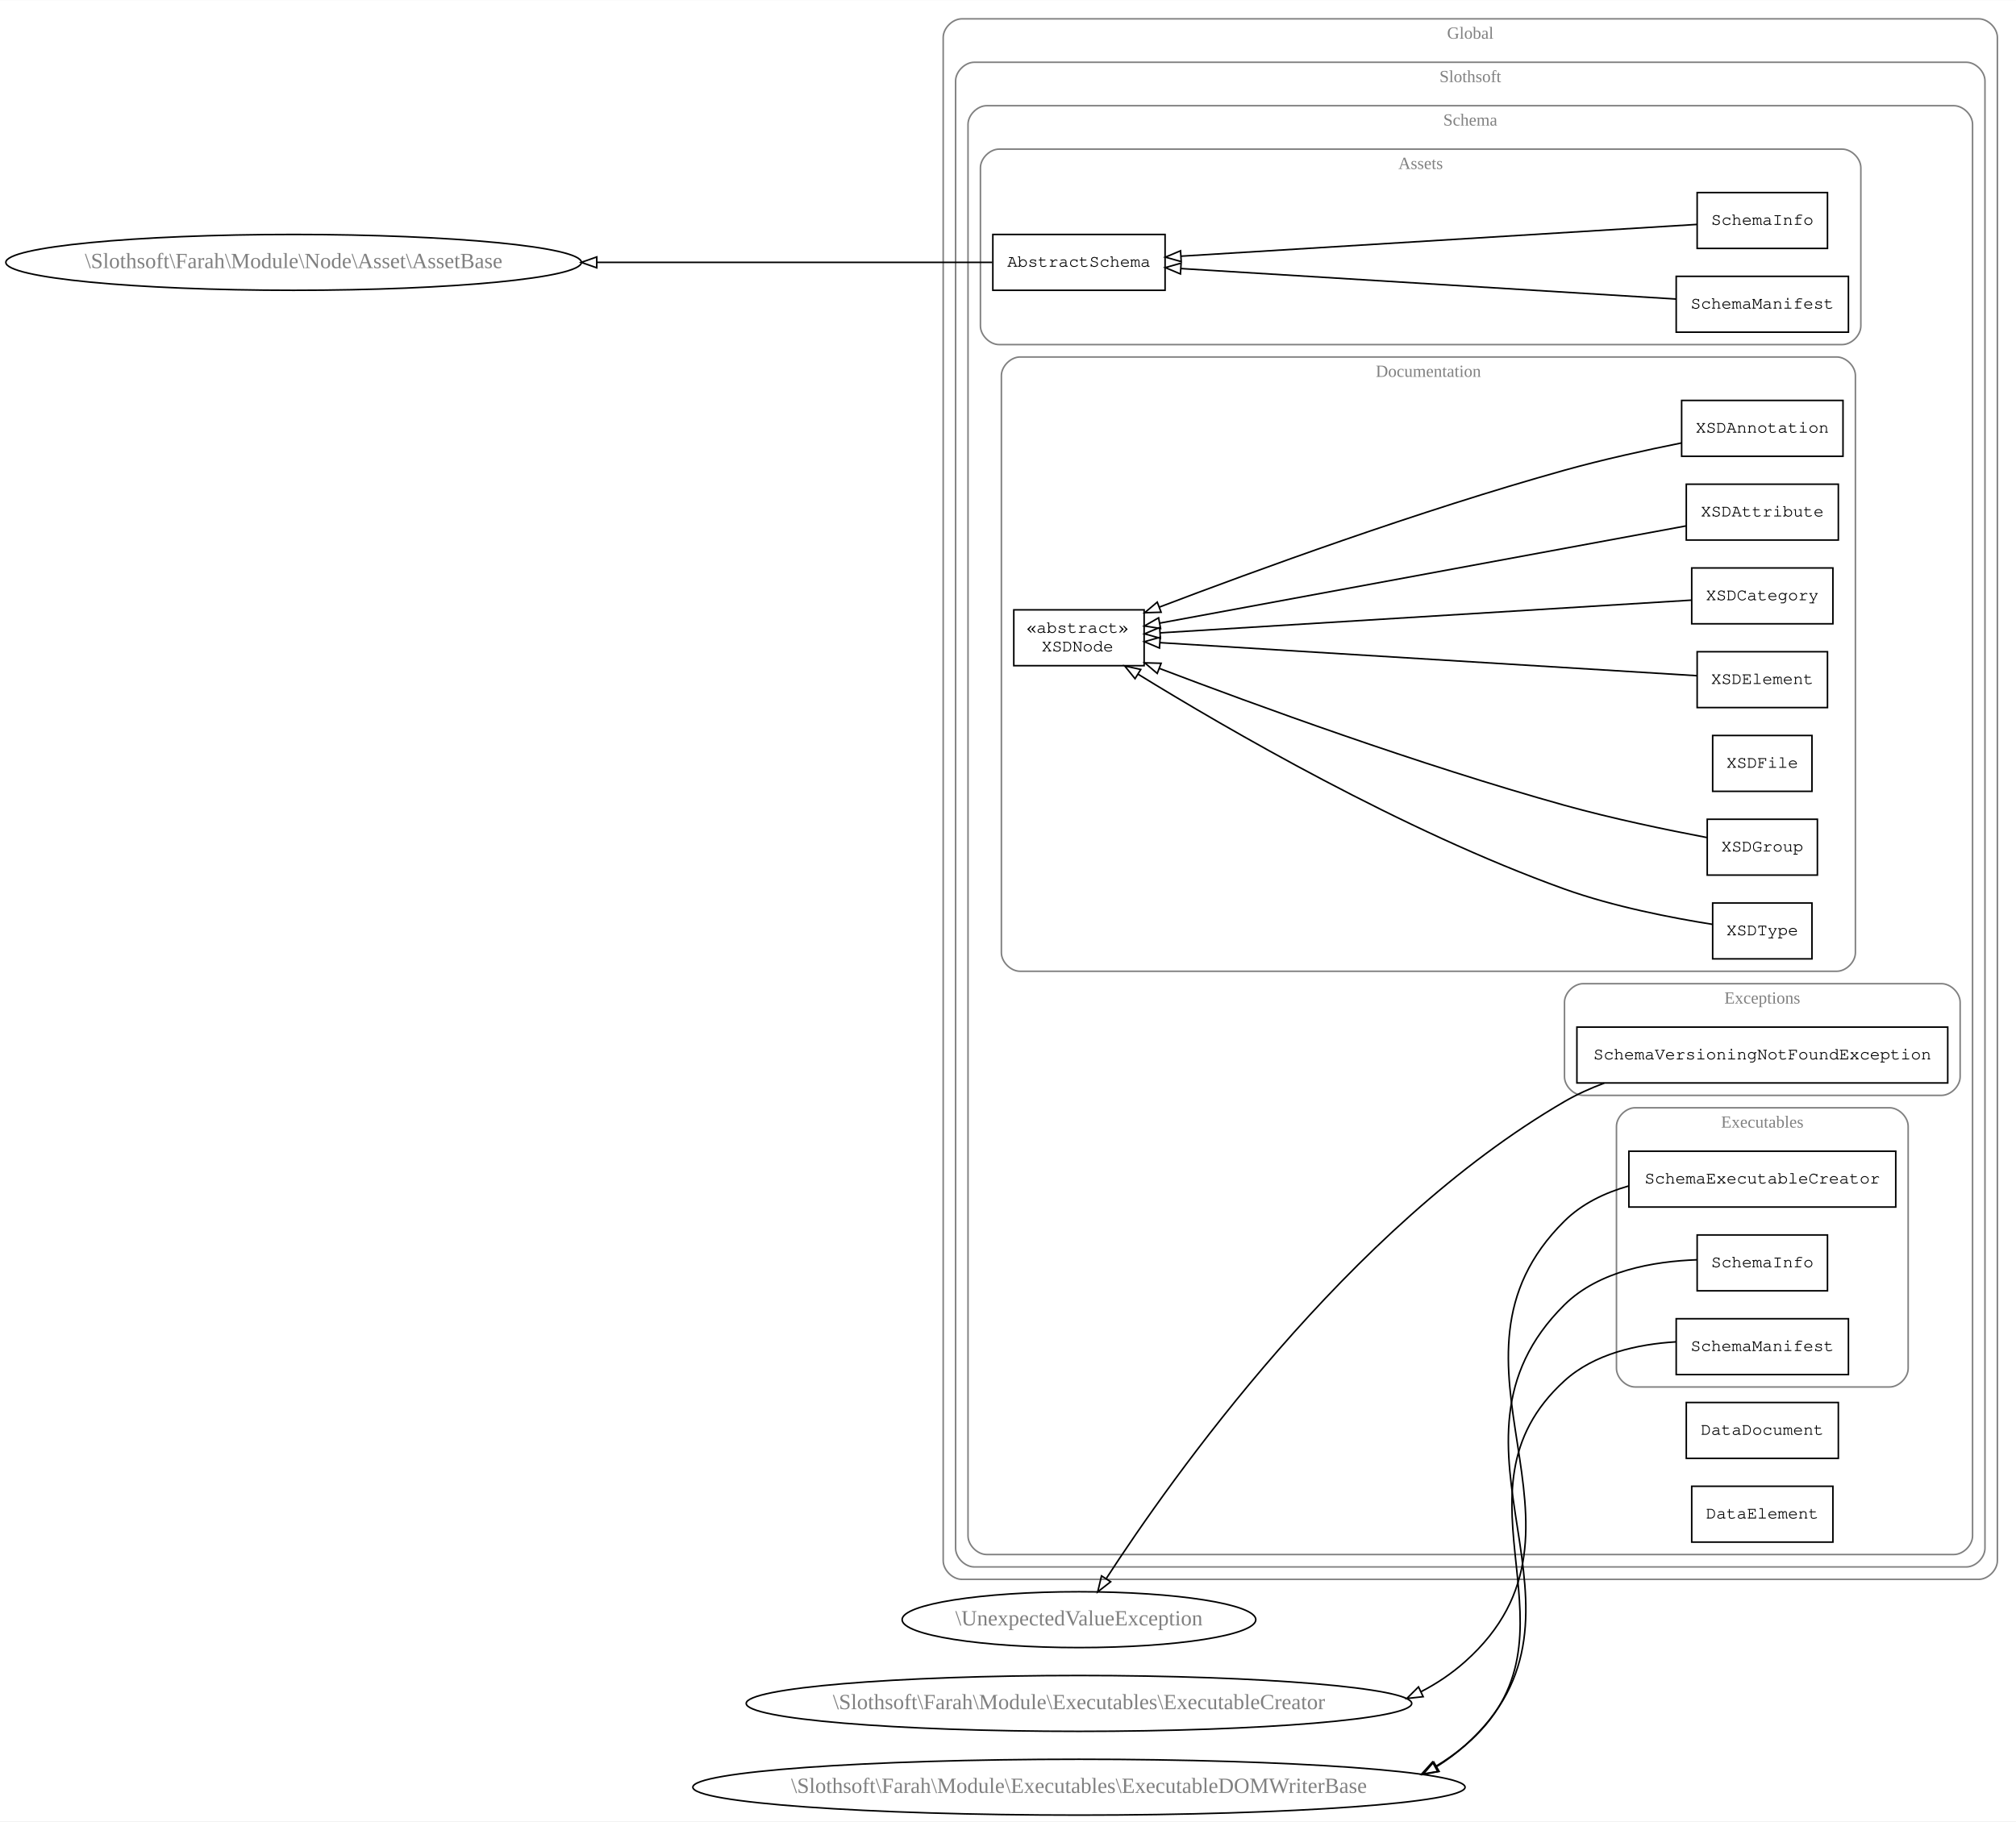
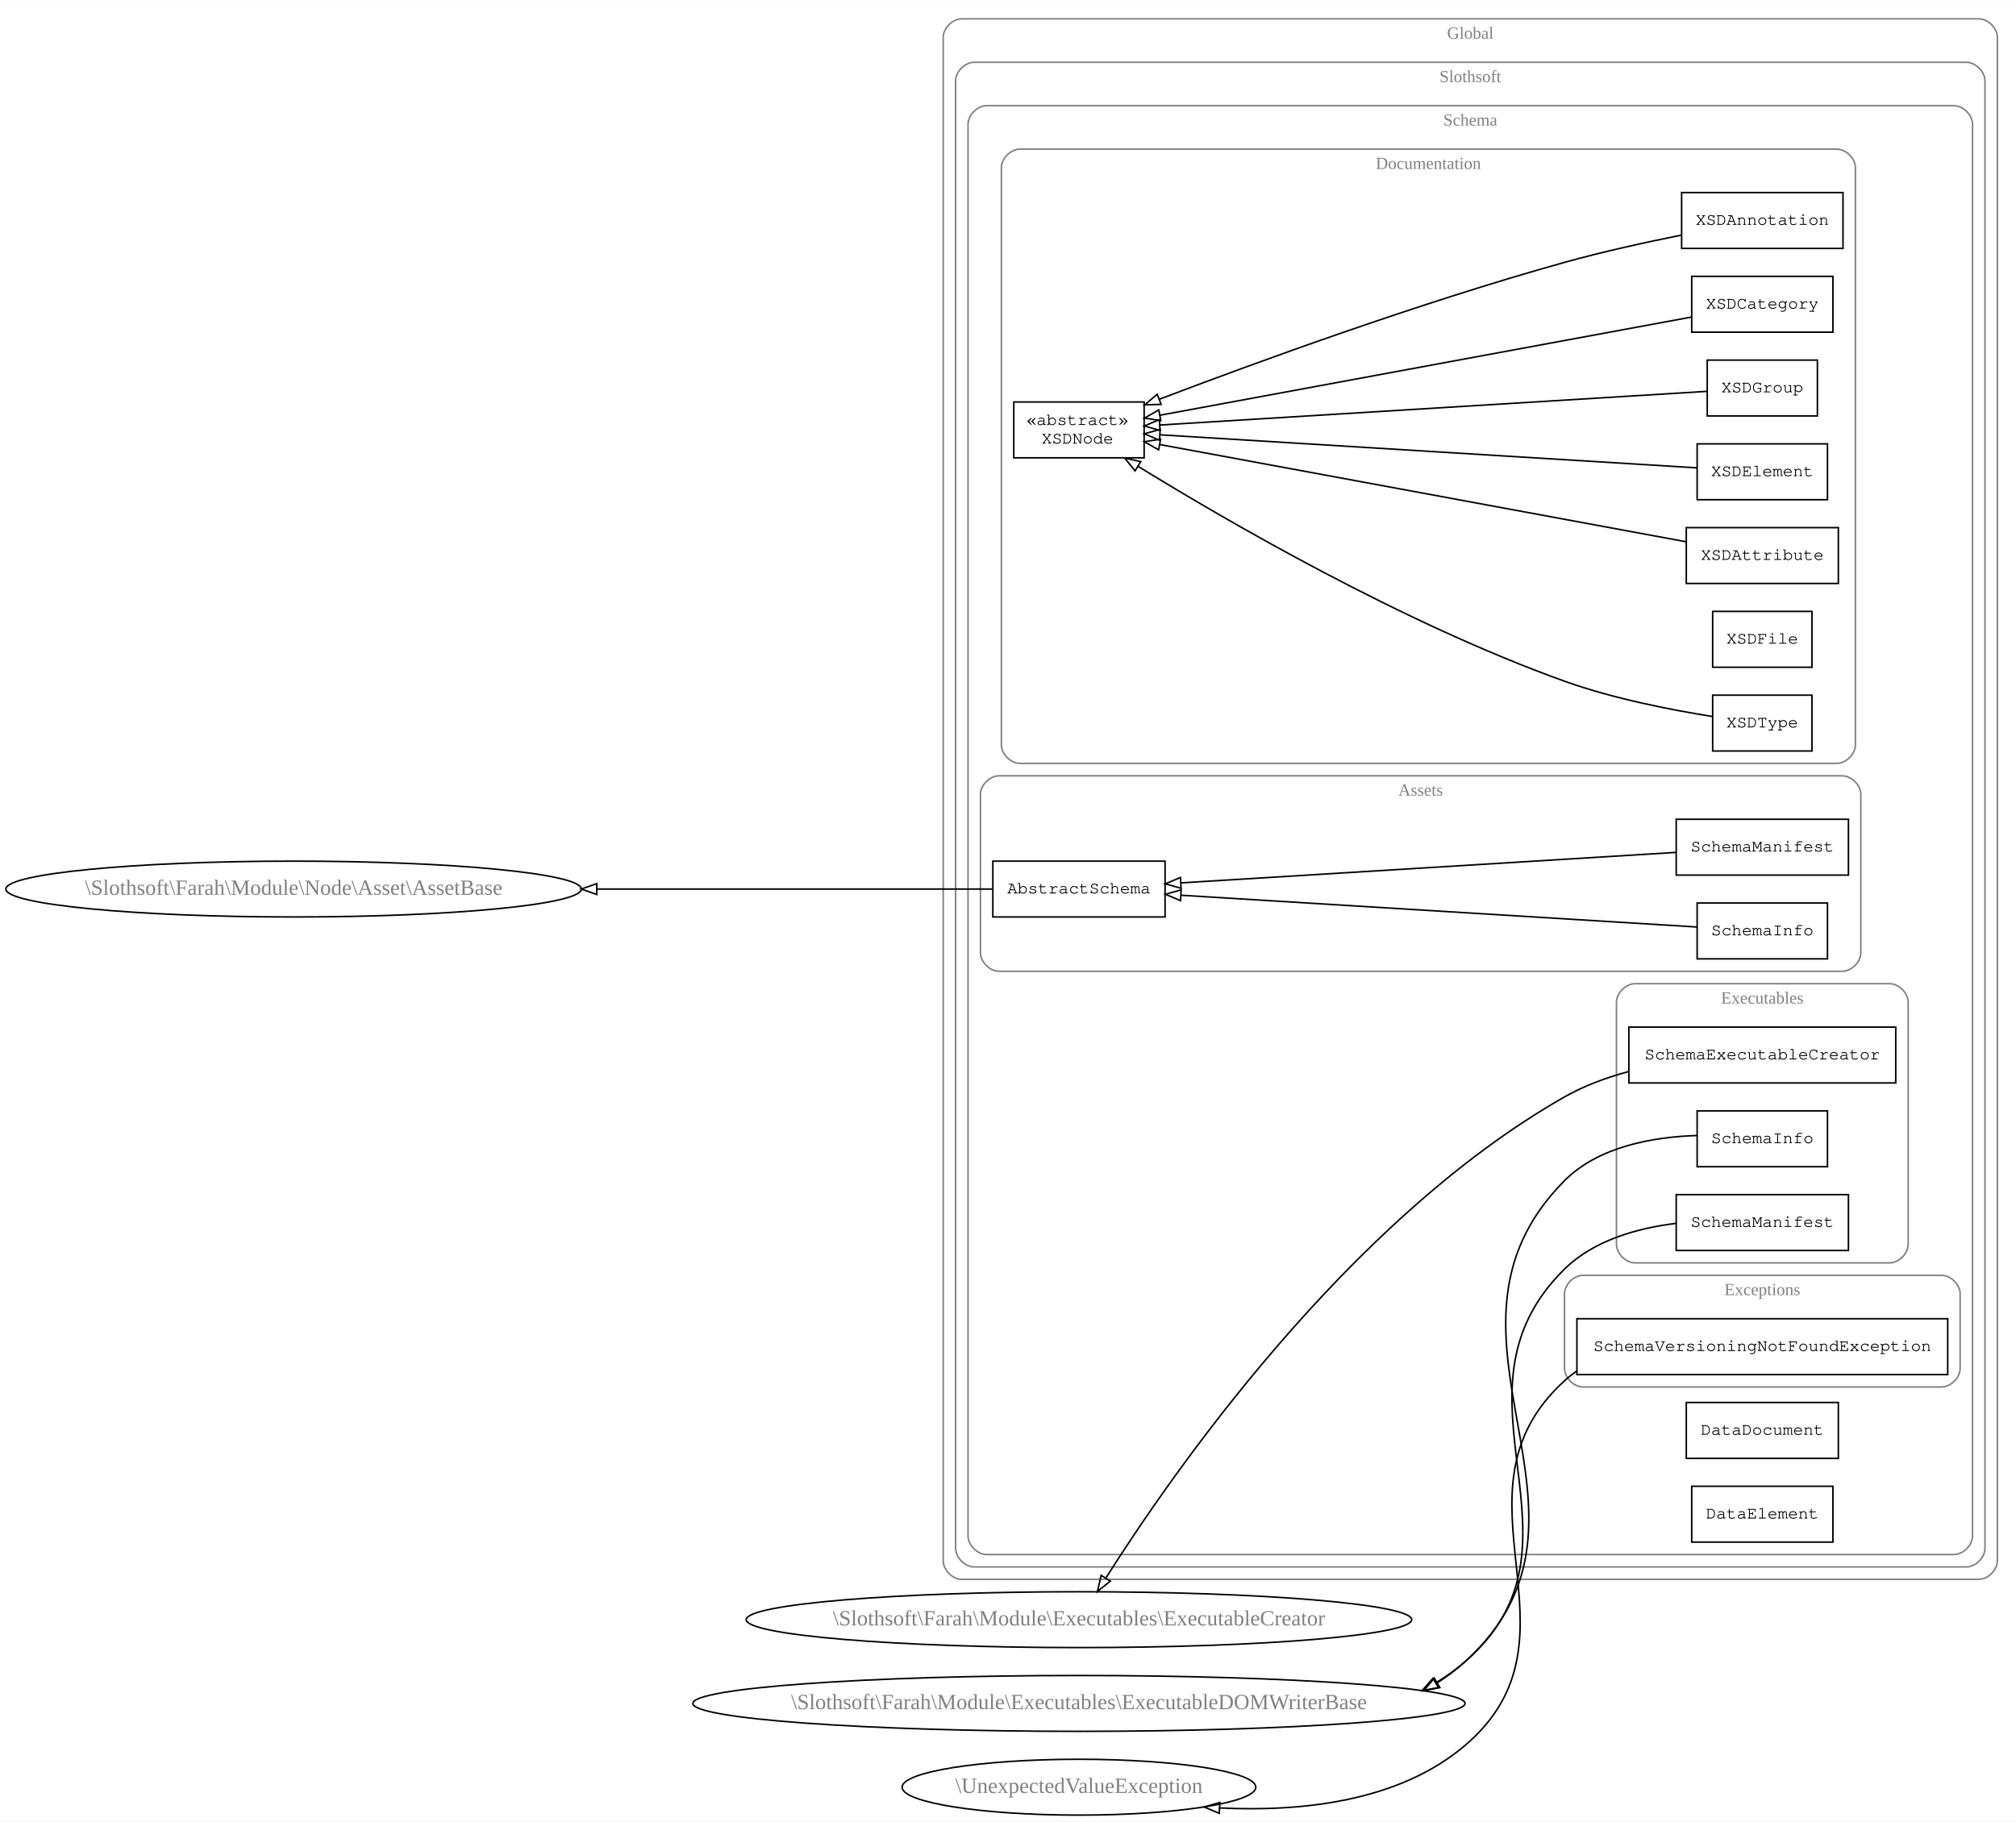
<svg xmlns="http://www.w3.org/2000/svg" width="1299pt" height="1174pt" viewBox="0.00 0.00 1299.32 1174.00">
  <g id="graph0" class="graph" transform="scale(1 1) rotate(0) translate(4 1170)">
    <polygon fill="white" stroke="none" points="-4,4 -4,-1170 1295.32,-1170 1295.32,4 -4,4" />
    <g id="clust1" class="cluster">
      <path fill="none" stroke="gray" d="M615.895,-152C615.895,-152 1271.32,-152 1271.32,-152 1277.32,-152 1283.32,-158 1283.32,-164 1283.32,-164 1283.32,-1146 1283.32,-1146 1283.32,-1152 1277.32,-1158 1271.32,-1158 1271.32,-1158 615.895,-1158 615.895,-1158 609.895,-1158 603.895,-1152 603.895,-1146 603.895,-1146 603.895,-164 603.895,-164 603.895,-158 609.895,-152 615.895,-152" />
      <text text-anchor="middle" x="943.609" y="-1145.2" font-family="Times New Roman,serif" font-size="11.00" fill="gray">Global</text>
    </g>
    <g id="clust2" class="cluster">
      <path fill="none" stroke="gray" d="M623.895,-160C623.895,-160 1263.32,-160 1263.32,-160 1269.32,-160 1275.32,-166 1275.32,-172 1275.32,-172 1275.32,-1118 1275.32,-1118 1275.32,-1124 1269.32,-1130 1263.32,-1130 1263.32,-1130 623.895,-1130 623.895,-1130 617.895,-1130 611.895,-1124 611.895,-1118 611.895,-1118 611.895,-172 611.895,-172 611.895,-166 617.895,-160 623.895,-160" />
      <text text-anchor="middle" x="943.609" y="-1117.2" font-family="Times New Roman,serif" font-size="11.00" fill="gray">Slothsoft</text>
    </g>
    <g id="clust3" class="cluster">
      <path fill="none" stroke="gray" d="M631.895,-168C631.895,-168 1255.32,-168 1255.32,-168 1261.32,-168 1267.32,-174 1267.32,-180 1267.32,-180 1267.32,-1090 1267.32,-1090 1267.32,-1096 1261.32,-1102 1255.32,-1102 1255.32,-1102 631.895,-1102 631.895,-1102 625.895,-1102 619.895,-1096 619.895,-1090 619.895,-1090 619.895,-180 619.895,-180 619.895,-174 625.895,-168 631.895,-168" />
      <text text-anchor="middle" x="943.609" y="-1089.2" font-family="Times New Roman,serif" font-size="11.00" fill="gray">Schema</text>
    </g>
    <g id="clust4" class="cluster">
-       <path fill="none" stroke="gray" d="M639.895,-948C639.895,-948 1183.32,-948 1183.32,-948 1189.32,-948 1195.32,-954 1195.32,-960 1195.32,-960 1195.32,-1062 1195.32,-1062 1195.32,-1068 1189.32,-1074 1183.32,-1074 1183.32,-1074 639.895,-1074 639.895,-1074 633.895,-1074 627.895,-1068 627.895,-1062 627.895,-1062 627.895,-960 627.895,-960 627.895,-954 633.895,-948 639.895,-948" />
-       <text text-anchor="middle" x="911.609" y="-1061.2" font-family="Times New Roman,serif" font-size="11.00" fill="gray">Assets</text>
+       <path fill="none" stroke="gray" d="M653.395,-678C653.395,-678 1179.82,-678 1179.82,-678 1185.82,-678 1191.82,-684 1191.82,-690 1191.82,-690 1191.82,-1062 1191.82,-1062 1191.82,-1068 1185.82,-1074 1179.82,-1074 1179.82,-1074 653.395,-1074 653.395,-1074 647.395,-1074 641.395,-1068 641.395,-1062 641.395,-1062 641.395,-690 641.395,-690 641.395,-684 647.395,-678 653.395,-678" />
+       <text text-anchor="middle" x="916.609" y="-1061.2" font-family="Times New Roman,serif" font-size="11.00" fill="gray">Documentation</text>
+     </g>
+     <g id="clust6" class="cluster">
+       <path fill="none" stroke="gray" d="M639.895,-544C639.895,-544 1183.32,-544 1183.32,-544 1189.32,-544 1195.32,-550 1195.32,-556 1195.32,-556 1195.32,-658 1195.32,-658 1195.32,-664 1189.32,-670 1183.32,-670 1183.32,-670 639.895,-670 639.895,-670 633.895,-670 627.895,-664 627.895,-658 627.895,-658 627.895,-556 627.895,-556 627.895,-550 633.895,-544 639.895,-544" />
+       <text text-anchor="middle" x="911.609" y="-657.2" font-family="Times New Roman,serif" font-size="11.00" fill="gray">Assets</text>
+     </g>
+     <g id="clust7" class="cluster">
+       <path fill="none" stroke="gray" d="M1016.32,-276C1016.32,-276 1247.32,-276 1247.32,-276 1253.32,-276 1259.32,-282 1259.32,-288 1259.32,-288 1259.32,-336 1259.32,-336 1259.32,-342 1253.32,-348 1247.32,-348 1247.32,-348 1016.32,-348 1016.32,-348 1010.32,-348 1004.32,-342 1004.32,-336 1004.32,-336 1004.32,-288 1004.32,-288 1004.32,-282 1010.32,-276 1016.32,-276" />
+       <text text-anchor="middle" x="1131.82" y="-335.2" font-family="Times New Roman,serif" font-size="11.00" fill="gray">Exceptions</text>
    </g>
    <g id="clust5" class="cluster">
-       <path fill="none" stroke="gray" d="M653.395,-544C653.395,-544 1179.82,-544 1179.82,-544 1185.82,-544 1191.82,-550 1191.82,-556 1191.82,-556 1191.82,-928 1191.82,-928 1191.82,-934 1185.82,-940 1179.82,-940 1179.82,-940 653.395,-940 653.395,-940 647.395,-940 641.395,-934 641.395,-928 641.395,-928 641.395,-556 641.395,-556 641.395,-550 647.395,-544 653.395,-544" />
-       <text text-anchor="middle" x="916.609" y="-927.2" font-family="Times New Roman,serif" font-size="11.00" fill="gray">Documentation</text>
-     </g>
-     <g id="clust6" class="cluster">
-       <path fill="none" stroke="gray" d="M1016.32,-464C1016.32,-464 1247.32,-464 1247.32,-464 1253.32,-464 1259.32,-470 1259.32,-476 1259.32,-476 1259.32,-524 1259.32,-524 1259.32,-530 1253.32,-536 1247.32,-536 1247.32,-536 1016.32,-536 1016.32,-536 1010.32,-536 1004.32,-530 1004.32,-524 1004.32,-524 1004.32,-476 1004.32,-476 1004.32,-470 1010.32,-464 1016.32,-464" />
-       <text text-anchor="middle" x="1131.82" y="-523.2" font-family="Times New Roman,serif" font-size="11.00" fill="gray">Exceptions</text>
-     </g>
-     <g id="clust7" class="cluster">
-       <path fill="none" stroke="gray" d="M1049.82,-276C1049.82,-276 1213.82,-276 1213.82,-276 1219.82,-276 1225.82,-282 1225.82,-288 1225.82,-288 1225.82,-444 1225.82,-444 1225.82,-450 1219.82,-456 1213.82,-456 1213.82,-456 1049.82,-456 1049.82,-456 1043.82,-456 1037.82,-450 1037.82,-444 1037.82,-444 1037.82,-288 1037.82,-288 1037.82,-282 1043.82,-276 1049.82,-276" />
-       <text text-anchor="middle" x="1131.82" y="-443.2" font-family="Times New Roman,serif" font-size="11.00" fill="gray">Executables</text>
+       <path fill="none" stroke="gray" d="M1049.82,-356C1049.82,-356 1213.82,-356 1213.82,-356 1219.82,-356 1225.82,-362 1225.82,-368 1225.82,-368 1225.82,-524 1225.82,-524 1225.82,-530 1219.82,-536 1213.82,-536 1213.82,-536 1049.82,-536 1049.82,-536 1043.82,-536 1037.82,-530 1037.82,-524 1037.82,-524 1037.82,-368 1037.82,-368 1037.82,-362 1043.82,-356 1049.82,-356" />
+       <text text-anchor="middle" x="1131.82" y="-523.2" font-family="Times New Roman,serif" font-size="11.00" fill="gray">Executables</text>
    </g>
    <g id="node1" class="node">
-       <polygon fill="none" stroke="black" points="746.895,-1019 635.895,-1019 635.895,-983 746.895,-983 746.895,-1019" />
-       <text text-anchor="middle" x="691.395" y="-998.2" font-family="Courier,monospace" font-size="11.00">AbstractSchema</text>
+       <polygon fill="none" stroke="black" points="1183.82,-1046 1079.82,-1046 1079.82,-1010 1183.82,-1010 1183.82,-1046" />
+       <text text-anchor="middle" x="1131.82" y="-1025.2" font-family="Courier,monospace" font-size="11.00">XSDAnnotation</text>
+     </g>
+     <g id="node8" class="node">
+       <polygon fill="none" stroke="black" points="733.395,-911 649.395,-911 649.395,-875 733.395,-875 733.395,-911" />
+       <text text-anchor="start" x="657.395" y="-896.2" font-family="Courier,monospace" font-size="11.00">«abstract»</text>
+       <text text-anchor="start" x="667.395" y="-884.2" font-family="Courier,monospace" font-size="11.00">XSDNode</text>
+     </g>
+     <g id="edge1" class="edge">
+       <path fill="none" stroke="black" d="M1079.69,-1018.58C1056.52,-1013.93 1028.88,-1007.84 1004.32,-1001 910.787,-974.932 804.424,-936.061 743.188,-912.753" />
+       <polygon fill="none" stroke="black" points="744.347,-909.449 733.756,-909.15 741.849,-915.988 744.347,-909.449" />
+     </g>
+     <g id="node2" class="node">
+       <polygon fill="none" stroke="black" points="1177.32,-992 1086.32,-992 1086.32,-956 1177.32,-956 1177.32,-992" />
+       <text text-anchor="middle" x="1131.82" y="-971.2" font-family="Courier,monospace" font-size="11.00">XSDCategory</text>
+     </g>
+     <g id="edge3" class="edge">
+       <path fill="none" stroke="black" d="M1085.96,-965.712C1003.88,-950.547 830.015,-918.425 743.505,-902.443" />
+       <polygon fill="none" stroke="black" points="744.121,-898.997 733.651,-900.622 742.849,-905.881 744.121,-898.997" />
+     </g>
+     <g id="node3" class="node">
+       <polygon fill="none" stroke="black" points="1167.32,-938 1096.32,-938 1096.32,-902 1167.32,-902 1167.32,-938" />
+       <text text-anchor="middle" x="1131.82" y="-917.2" font-family="Courier,monospace" font-size="11.00">XSDGroup</text>
+     </g>
+     <g id="edge5" class="edge">
+       <path fill="none" stroke="black" d="M1096.05,-917.859C1019.02,-913.115 833.684,-901.701 743.461,-896.145" />
+       <polygon fill="none" stroke="black" points="743.661,-892.651 733.465,-895.529 743.231,-899.637 743.661,-892.651" />
+     </g>
+     <g id="node4" class="node">
+       <polygon fill="none" stroke="black" points="1173.82,-884 1089.82,-884 1089.82,-848 1173.82,-848 1173.82,-884" />
+       <text text-anchor="middle" x="1131.82" y="-863.2" font-family="Courier,monospace" font-size="11.00">XSDElement</text>
+     </g>
+     <g id="edge6" class="edge">
+       <path fill="none" stroke="black" d="M1089.58,-868.54C1009.1,-873.496 831.335,-884.444 743.527,-889.851" />
+       <polygon fill="none" stroke="black" points="743.297,-886.359 733.531,-890.467 743.727,-893.345 743.297,-886.359" />
+     </g>
+     <g id="node5" class="node">
+       <polygon fill="none" stroke="black" points="1180.82,-830 1082.82,-830 1082.82,-794 1180.82,-794 1180.82,-830" />
+       <text text-anchor="middle" x="1131.82" y="-809.2" font-family="Courier,monospace" font-size="11.00">XSDAttribute</text>
+     </g>
+     <g id="edge7" class="edge">
+       <path fill="none" stroke="black" d="M1082.65,-820.9C999.285,-836.302 828.873,-867.786 743.509,-883.557" />
+       <polygon fill="none" stroke="black" points="742.73,-880.141 733.532,-885.4 744.001,-887.025 742.73,-880.141" />
+     </g>
+     <g id="node6" class="node">
+       <polygon fill="none" stroke="black" points="1163.82,-776 1099.82,-776 1099.82,-740 1163.82,-740 1163.82,-776" />
+       <text text-anchor="middle" x="1131.82" y="-755.2" font-family="Courier,monospace" font-size="11.00">XSDFile</text>
+     </g>
+     <g id="node7" class="node">
+       <polygon fill="none" stroke="black" points="1163.82,-722 1099.82,-722 1099.82,-686 1163.82,-686 1163.82,-722" />
+       <text text-anchor="middle" x="1131.82" y="-701.2" font-family="Courier,monospace" font-size="11.00">XSDType</text>
+     </g>
+     <g id="edge11" class="edge">
+       <path fill="none" stroke="black" d="M1099.77,-708.241C1073.75,-712.354 1035.92,-719.657 1004.32,-731 899.923,-768.477 786.514,-834.41 729.527,-869.493" />
+       <polygon fill="none" stroke="black" points="727.535,-866.61 720.875,-874.85 731.22,-872.561 727.535,-866.61" />
+     </g>
+     <g id="node9" class="node">
+       <polygon fill="none" stroke="black" points="1217.82,-508 1045.82,-508 1045.82,-472 1217.82,-472 1217.82,-508" />
+       <text text-anchor="middle" x="1131.82" y="-487.2" font-family="Courier,monospace" font-size="11.00">SchemaExecutableCreator</text>
    </g>
    <g id="node18" class="node">
-       <ellipse fill="none" stroke="black" cx="185.234" cy="-1001" rx="185.467" ry="18" />
-       <text text-anchor="middle" x="185.234" y="-997.3" font-family="Times New Roman,serif" font-size="14.00" fill="gray">\Slothsoft\Farah\Module\Node\Asset\AssetBase</text>
-     </g>
-     <g id="edge1" class="edge">
-       <path fill="none" stroke="black" d="M635.481,-1001C574.415,-1001 472.306,-1001 380.854,-1001" />
-       <polygon fill="none" stroke="black" points="380.617,-997.5 370.617,-1001 380.617,-1004.5 380.617,-997.5" />
-     </g>
-     <g id="node2" class="node">
-       <polygon fill="none" stroke="black" points="1173.82,-1046 1089.82,-1046 1089.82,-1010 1173.82,-1010 1173.82,-1046" />
-       <text text-anchor="middle" x="1131.82" y="-1025.2" font-family="Courier,monospace" font-size="11.00">SchemaInfo</text>
+       <ellipse fill="none" stroke="black" cx="691.395" cy="-126" rx="214.462" ry="18" />
+       <text text-anchor="middle" x="691.395" y="-122.3" font-family="Times New Roman,serif" font-size="14.00" fill="gray">\Slothsoft\Farah\Module\Executables\ExecutableCreator</text>
    </g>
    <g id="edge2" class="edge">
-       <path fill="none" stroke="black" d="M1089.58,-1025.46C1013.12,-1020.75 848.865,-1010.64 757.347,-1005" />
-       <polygon fill="none" stroke="black" points="757.295,-1001.49 747.099,-1004.37 756.865,-1008.48 757.295,-1001.49" />
-     </g>
-     <g id="node3" class="node">
-       <polygon fill="none" stroke="black" points="1187.32,-992 1076.32,-992 1076.32,-956 1187.32,-956 1187.32,-992" />
-       <text text-anchor="middle" x="1131.82" y="-971.2" font-family="Courier,monospace" font-size="11.00">SchemaManifest</text>
-     </g>
-     <g id="edge3" class="edge">
-       <path fill="none" stroke="black" d="M1076.18,-977.365C995.229,-982.35 843.712,-991.681 757.247,-997.006" />
-       <polygon fill="none" stroke="black" points="756.8,-993.527 747.034,-997.635 757.23,-1000.51 756.8,-993.527" />
-     </g>
-     <g id="node4" class="node">
-       <polygon fill="none" stroke="black" points="1183.82,-912 1079.82,-912 1079.82,-876 1183.82,-876 1183.82,-912" />
-       <text text-anchor="middle" x="1131.82" y="-891.2" font-family="Courier,monospace" font-size="11.00">XSDAnnotation</text>
+       <path fill="none" stroke="black" d="M1045.5,-479.3C1031.19,-475.428 1016.91,-470.161 1004.32,-463 863.638,-382.981 749.917,-217.939 708.87,-153.049" />
+       <polygon fill="none" stroke="black" points="711.619,-150.844 703.347,-144.224 705.686,-154.557 711.619,-150.844" />
    </g>
    <g id="node10" class="node">
-       <polygon fill="none" stroke="black" points="733.395,-777 649.395,-777 649.395,-741 733.395,-741 733.395,-777" />
-       <text text-anchor="start" x="657.395" y="-762.2" font-family="Courier,monospace" font-size="11.00">«abstract»</text>
-       <text text-anchor="start" x="667.395" y="-750.2" font-family="Courier,monospace" font-size="11.00">XSDNode</text>
+       <polygon fill="none" stroke="black" points="1173.82,-454 1089.82,-454 1089.82,-418 1173.82,-418 1173.82,-454" />
+       <text text-anchor="middle" x="1131.82" y="-433.2" font-family="Courier,monospace" font-size="11.00">SchemaInfo</text>
+     </g>
+     <g id="node20" class="node">
+       <ellipse fill="none" stroke="black" cx="691.395" cy="-72" rx="248.856" ry="18" />
+       <text text-anchor="middle" x="691.395" y="-68.3" font-family="Times New Roman,serif" font-size="14.00" fill="gray">\Slothsoft\Farah\Module\Executables\ExecutableDOMWriterBase</text>
+     </g>
+     <g id="edge9" class="edge">
+       <path fill="none" stroke="black" d="M1089.79,-438.123C1061.98,-437.246 1026.4,-431.225 1004.32,-409 905.178,-309.19 1044.42,-193.636 940.323,-99 934.706,-93.894 928.697,-89.361 922.373,-85.345" />
+       <polygon fill="none" stroke="black" points="923.962,-82.22 913.564,-80.186 920.425,-88.26 923.962,-82.22" />
+     </g>
+     <g id="node11" class="node">
+       <polygon fill="none" stroke="black" points="1187.32,-400 1076.32,-400 1076.32,-364 1187.32,-364 1187.32,-400" />
+       <text text-anchor="middle" x="1131.82" y="-379.2" font-family="Courier,monospace" font-size="11.00">SchemaManifest</text>
+     </g>
+     <g id="edge13" class="edge">
+       <path fill="none" stroke="black" d="M1076.08,-381.463C1051.17,-378.393 1023.13,-370.534 1004.32,-352 921.699,-270.599 1027.85,-175.109 940.323,-99 934.483,-93.921 928.249,-89.421 921.706,-85.441" />
+       <polygon fill="none" stroke="black" points="923.033,-82.173 912.6,-80.333 919.609,-88.278 923.033,-82.173" />
+     </g>
+     <g id="node12" class="node">
+       <polygon fill="none" stroke="black" points="1187.32,-642 1076.32,-642 1076.32,-606 1187.32,-606 1187.32,-642" />
+       <text text-anchor="middle" x="1131.82" y="-621.2" font-family="Courier,monospace" font-size="11.00">SchemaManifest</text>
+     </g>
+     <g id="node13" class="node">
+       <polygon fill="none" stroke="black" points="746.895,-615 635.895,-615 635.895,-579 746.895,-579 746.895,-615" />
+       <text text-anchor="middle" x="691.395" y="-594.2" font-family="Courier,monospace" font-size="11.00">AbstractSchema</text>
    </g>
    <g id="edge4" class="edge">
-       <path fill="none" stroke="black" d="M1079.69,-884.576C1056.52,-879.925 1028.88,-873.843 1004.32,-867 910.787,-840.932 804.424,-802.061 743.188,-778.753" />
-       <polygon fill="none" stroke="black" points="744.347,-775.449 733.756,-775.15 741.849,-781.988 744.347,-775.449" />
+       <path fill="none" stroke="black" d="M1076.18,-620.635C995.229,-615.65 843.712,-606.319 757.247,-600.994" />
+       <polygon fill="none" stroke="black" points="757.23,-597.486 747.034,-600.365 756.8,-604.473 757.23,-597.486" />
    </g>
-     <g id="node5" class="node">
-       <polygon fill="none" stroke="black" points="1180.82,-858 1082.82,-858 1082.82,-822 1180.82,-822 1180.82,-858" />
-       <text text-anchor="middle" x="1131.82" y="-837.2" font-family="Courier,monospace" font-size="11.00">XSDAttribute</text>
-     </g>
-     <g id="edge5" class="edge">
-       <path fill="none" stroke="black" d="M1082.65,-831.1C999.285,-815.698 828.873,-784.214 743.509,-768.443" />
-       <polygon fill="none" stroke="black" points="744.001,-764.975 733.532,-766.6 742.73,-771.859 744.001,-764.975" />
-     </g>
-     <g id="node6" class="node">
-       <polygon fill="none" stroke="black" points="1177.32,-804 1086.32,-804 1086.32,-768 1177.32,-768 1177.32,-804" />
-       <text text-anchor="middle" x="1131.82" y="-783.2" font-family="Courier,monospace" font-size="11.00">XSDCategory</text>
-     </g>
-     <g id="edge6" class="edge">
-       <path fill="none" stroke="black" d="M1085.96,-783.237C1003.96,-778.188 830.368,-767.497 743.769,-762.164" />
-       <polygon fill="none" stroke="black" points="743.848,-758.662 733.651,-761.541 743.417,-765.649 743.848,-758.662" />
-     </g>
-     <g id="node7" class="node">
-       <polygon fill="none" stroke="black" points="1173.82,-750 1089.82,-750 1089.82,-714 1173.82,-714 1173.82,-750" />
-       <text text-anchor="middle" x="1131.82" y="-729.2" font-family="Courier,monospace" font-size="11.00">XSDElement</text>
-     </g>
-     <g id="edge7" class="edge">
-       <path fill="none" stroke="black" d="M1089.58,-734.54C1009.1,-739.496 831.335,-750.444 743.527,-755.851" />
-       <polygon fill="none" stroke="black" points="743.297,-752.359 733.531,-756.467 743.727,-759.345 743.297,-752.359" />
-     </g>
-     <g id="node8" class="node">
-       <polygon fill="none" stroke="black" points="1163.82,-696 1099.82,-696 1099.82,-660 1163.82,-660 1163.82,-696" />
-       <text text-anchor="middle" x="1131.82" y="-675.2" font-family="Courier,monospace" font-size="11.00">XSDFile</text>
-     </g>
-     <g id="node9" class="node">
-       <polygon fill="none" stroke="black" points="1167.32,-642 1096.32,-642 1096.32,-606 1167.32,-606 1167.32,-642" />
-       <text text-anchor="middle" x="1131.82" y="-621.2" font-family="Courier,monospace" font-size="11.00">XSDGroup</text>
+     <g id="node19" class="node">
+       <ellipse fill="none" stroke="black" cx="185.234" cy="-597" rx="185.467" ry="18" />
+       <text text-anchor="middle" x="185.234" y="-593.3" font-family="Times New Roman,serif" font-size="14.00" fill="gray">\Slothsoft\Farah\Module\Node\Asset\AssetBase</text>
    </g>
    <g id="edge8" class="edge">
-       <path fill="none" stroke="black" d="M1096.18,-630.201C1070.6,-635.068 1035.04,-642.439 1004.32,-651 910.787,-677.068 804.424,-715.939 743.188,-739.247" />
-       <polygon fill="none" stroke="black" points="741.849,-736.012 733.756,-742.85 744.347,-742.551 741.849,-736.012" />
+       <path fill="none" stroke="black" d="M635.481,-597C574.415,-597 472.306,-597 380.854,-597" />
+       <polygon fill="none" stroke="black" points="380.617,-593.5 370.617,-597 380.617,-600.5 380.617,-593.5" />
    </g>
-     <g id="node11" class="node">
-       <polygon fill="none" stroke="black" points="1163.82,-588 1099.82,-588 1099.82,-552 1163.82,-552 1163.82,-588" />
-       <text text-anchor="middle" x="1131.82" y="-567.2" font-family="Courier,monospace" font-size="11.00">XSDType</text>
-     </g>
-     <g id="edge9" class="edge">
-       <path fill="none" stroke="black" d="M1099.77,-574.241C1073.75,-578.354 1035.92,-585.657 1004.32,-597 899.923,-634.477 786.514,-700.41 729.527,-735.493" />
-       <polygon fill="none" stroke="black" points="727.535,-732.61 720.875,-740.85 731.22,-738.561 727.535,-732.61" />
-     </g>
-     <g id="node12" class="node">
-       <polygon fill="none" stroke="black" points="1251.32,-508 1012.32,-508 1012.32,-472 1251.32,-472 1251.32,-508" />
-       <text text-anchor="middle" x="1131.82" y="-487.2" font-family="Courier,monospace" font-size="11.00">SchemaVersioningNotFoundException</text>
-     </g>
-     <g id="node19" class="node">
-       <ellipse fill="none" stroke="black" cx="691.395" cy="-126" rx="113.98" ry="18" />
-       <text text-anchor="middle" x="691.395" y="-122.3" font-family="Times New Roman,serif" font-size="14.00" fill="gray">\UnexpectedValueException</text>
+     <g id="node14" class="node">
+       <polygon fill="none" stroke="black" points="1173.82,-588 1089.82,-588 1089.82,-552 1173.82,-552 1173.82,-588" />
+       <text text-anchor="middle" x="1131.82" y="-567.2" font-family="Courier,monospace" font-size="11.00">SchemaInfo</text>
    </g>
    <g id="edge10" class="edge">
-       <path fill="none" stroke="black" d="M1029.95,-471.897C1021.01,-468.577 1012.33,-464.648 1004.32,-460 865.038,-379.099 750.497,-216.46 709.05,-152.603" />
-       <polygon fill="none" stroke="black" points="711.821,-150.441 703.471,-143.92 705.932,-154.225 711.821,-150.441" />
+       <path fill="none" stroke="black" d="M1089.58,-572.54C1013.12,-577.249 848.865,-587.364 757.347,-593" />
+       <polygon fill="none" stroke="black" points="756.865,-589.523 747.099,-593.631 757.295,-596.51 756.865,-589.523" />
    </g>
-     <g id="node13" class="node">
-       <polygon fill="none" stroke="black" points="1217.82,-428 1045.82,-428 1045.82,-392 1217.82,-392 1217.82,-428" />
-       <text text-anchor="middle" x="1131.82" y="-407.2" font-family="Courier,monospace" font-size="11.00">SchemaExecutableCreator</text>
-     </g>
-     <g id="node20" class="node">
-       <ellipse fill="none" stroke="black" cx="691.395" cy="-72" rx="214.462" ry="18" />
-       <text text-anchor="middle" x="691.395" y="-68.3" font-family="Times New Roman,serif" font-size="14.00" fill="gray">\Slothsoft\Farah\Module\Executables\ExecutableCreator</text>
-     </g>
-     <g id="edge11" class="edge">
-       <path fill="none" stroke="black" d="M1045.55,-405.548C1030.23,-401.179 1015.58,-394.131 1004.32,-383 912.314,-292.031 1036.84,-185.17 940.323,-99 931.642,-91.25 922.051,-84.83 911.837,-79.545" />
-       <polygon fill="none" stroke="black" points="913.24,-76.337 902.708,-75.189 910.226,-82.654 913.24,-76.337" />
-     </g>
-     <g id="node14" class="node">
-       <polygon fill="none" stroke="black" points="1173.82,-374 1089.82,-374 1089.82,-338 1173.82,-338 1173.82,-374" />
-       <text text-anchor="middle" x="1131.82" y="-353.2" font-family="Courier,monospace" font-size="11.00">SchemaInfo</text>
+     <g id="node15" class="node">
+       <polygon fill="none" stroke="black" points="1251.32,-320 1012.32,-320 1012.32,-284 1251.32,-284 1251.32,-320" />
+       <text text-anchor="middle" x="1131.82" y="-299.2" font-family="Courier,monospace" font-size="11.00">SchemaVersioningNotFoundException</text>
    </g>
    <g id="node21" class="node">
-       <ellipse fill="none" stroke="black" cx="691.395" cy="-18" rx="248.856" ry="18" />
-       <text text-anchor="middle" x="691.395" y="-14.3" font-family="Times New Roman,serif" font-size="14.00" fill="gray">\Slothsoft\Farah\Module\Executables\ExecutableDOMWriterBase</text>
+       <ellipse fill="none" stroke="black" cx="691.395" cy="-18" rx="113.98" ry="18" />
+       <text text-anchor="middle" x="691.395" y="-14.3" font-family="Times New Roman,serif" font-size="14.00" fill="gray">\UnexpectedValueException</text>
    </g>
    <g id="edge12" class="edge">
-       <path fill="none" stroke="black" d="M1089.62,-357.988C1061.91,-357.02 1026.52,-350.946 1004.32,-329 912.314,-238.031 1036.84,-131.17 940.323,-45 934.605,-39.895 928.492,-35.367 922.067,-31.361" />
-       <polygon fill="none" stroke="black" points="923.532,-28.166 913.119,-26.216 920.043,-34.235 923.532,-28.166" />
-     </g>
-     <g id="node15" class="node">
-       <polygon fill="none" stroke="black" points="1187.32,-320 1076.32,-320 1076.32,-284 1187.32,-284 1187.32,-320" />
-       <text text-anchor="middle" x="1131.82" y="-299.2" font-family="Courier,monospace" font-size="11.00">SchemaManifest</text>
-     </g>
-     <g id="edge13" class="edge">
-       <path fill="none" stroke="black" d="M1076.18,-305.096C1051.45,-303.61 1023.53,-297.483 1004.32,-280 924.279,-207.126 1022.65,-115.288 940.323,-45 934.245,-39.811 927.755,-35.23 920.944,-31.196" />
-       <polygon fill="none" stroke="black" points="922.602,-28.114 912.151,-26.374 919.237,-34.252 922.602,-28.114" />
+       <path fill="none" stroke="black" d="M1012.15,-286.203C1009.41,-284.314 1006.8,-282.251 1004.32,-280 924.279,-207.126 1022.65,-115.288 940.323,-45 897.49,-8.43 834.175,-2.053 782.25,-4.627" />
+       <polygon fill="none" stroke="black" points="781.794,-1.148 772.027,-5.255 782.223,-8.135 781.794,-1.148" />
    </g>
    <g id="node16" class="node">
      <polygon fill="none" stroke="black" points="1180.82,-266 1082.82,-266 1082.82,-230 1180.82,-230 1180.82,-266" />
      <text text-anchor="middle" x="1131.82" y="-245.2" font-family="Courier,monospace" font-size="11.00">DataDocument</text>
    </g>
    <g id="node17" class="node">
      <polygon fill="none" stroke="black" points="1177.32,-212 1086.32,-212 1086.32,-176 1177.32,-176 1177.32,-212" />
      <text text-anchor="middle" x="1131.82" y="-191.2" font-family="Courier,monospace" font-size="11.00">DataElement</text>
    </g>
  </g>
</svg>
